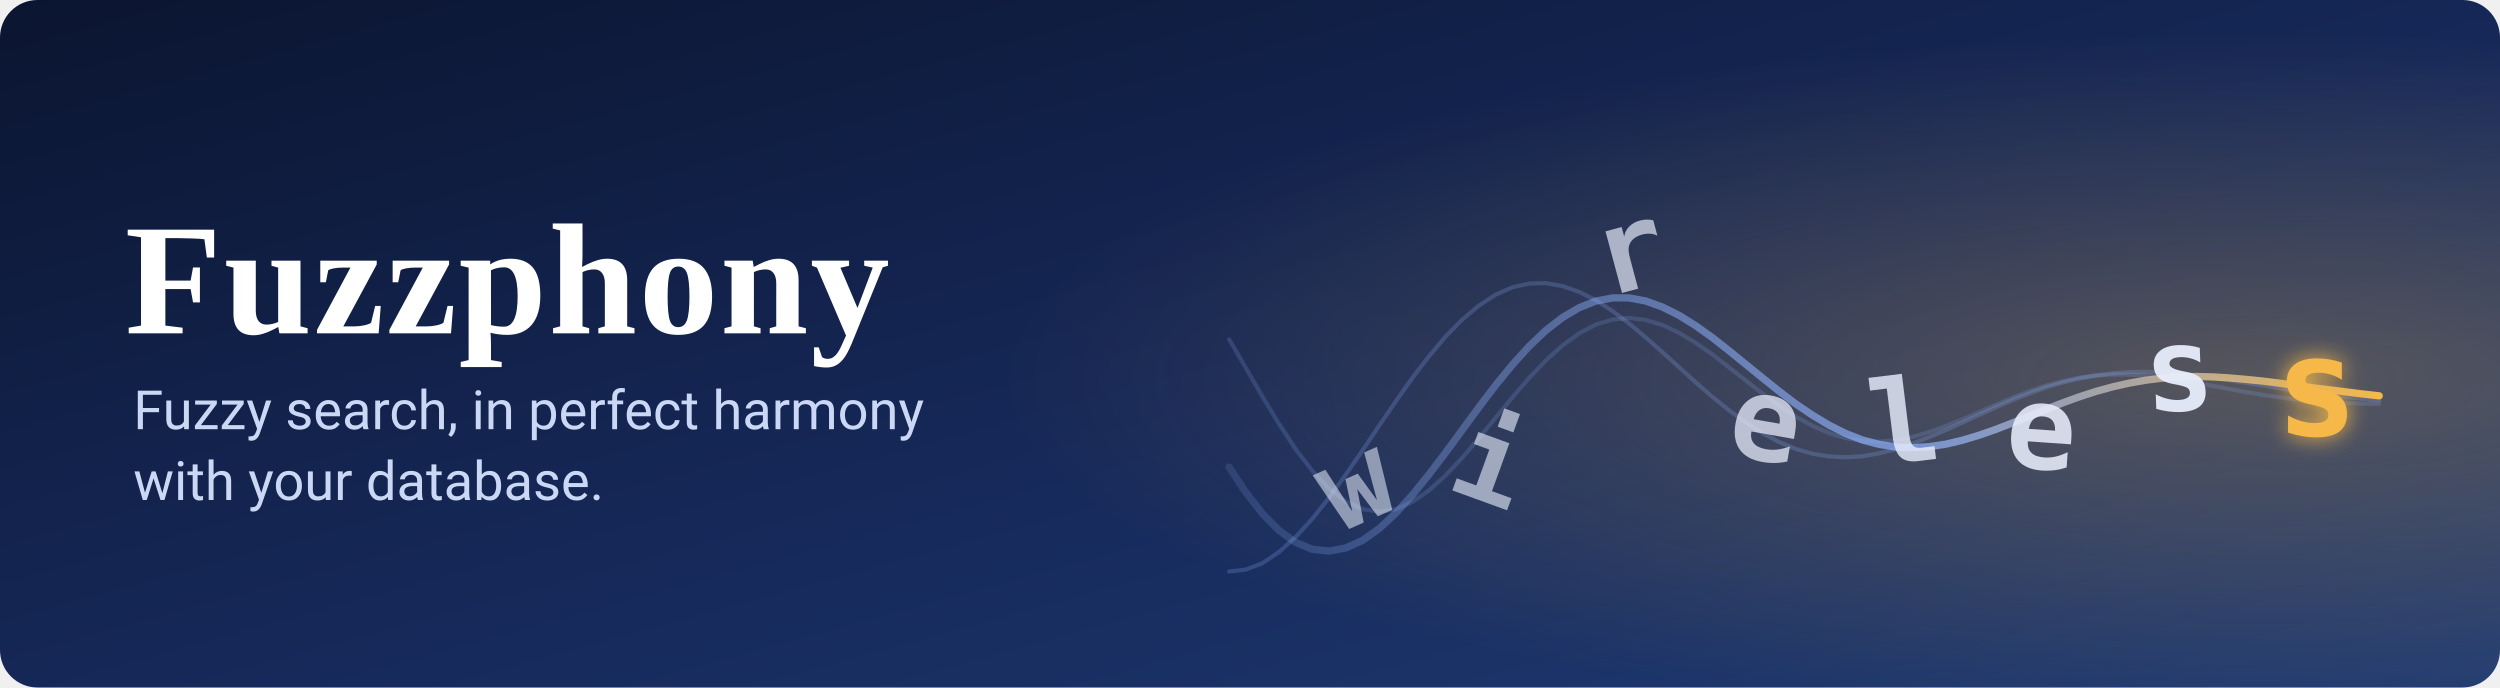
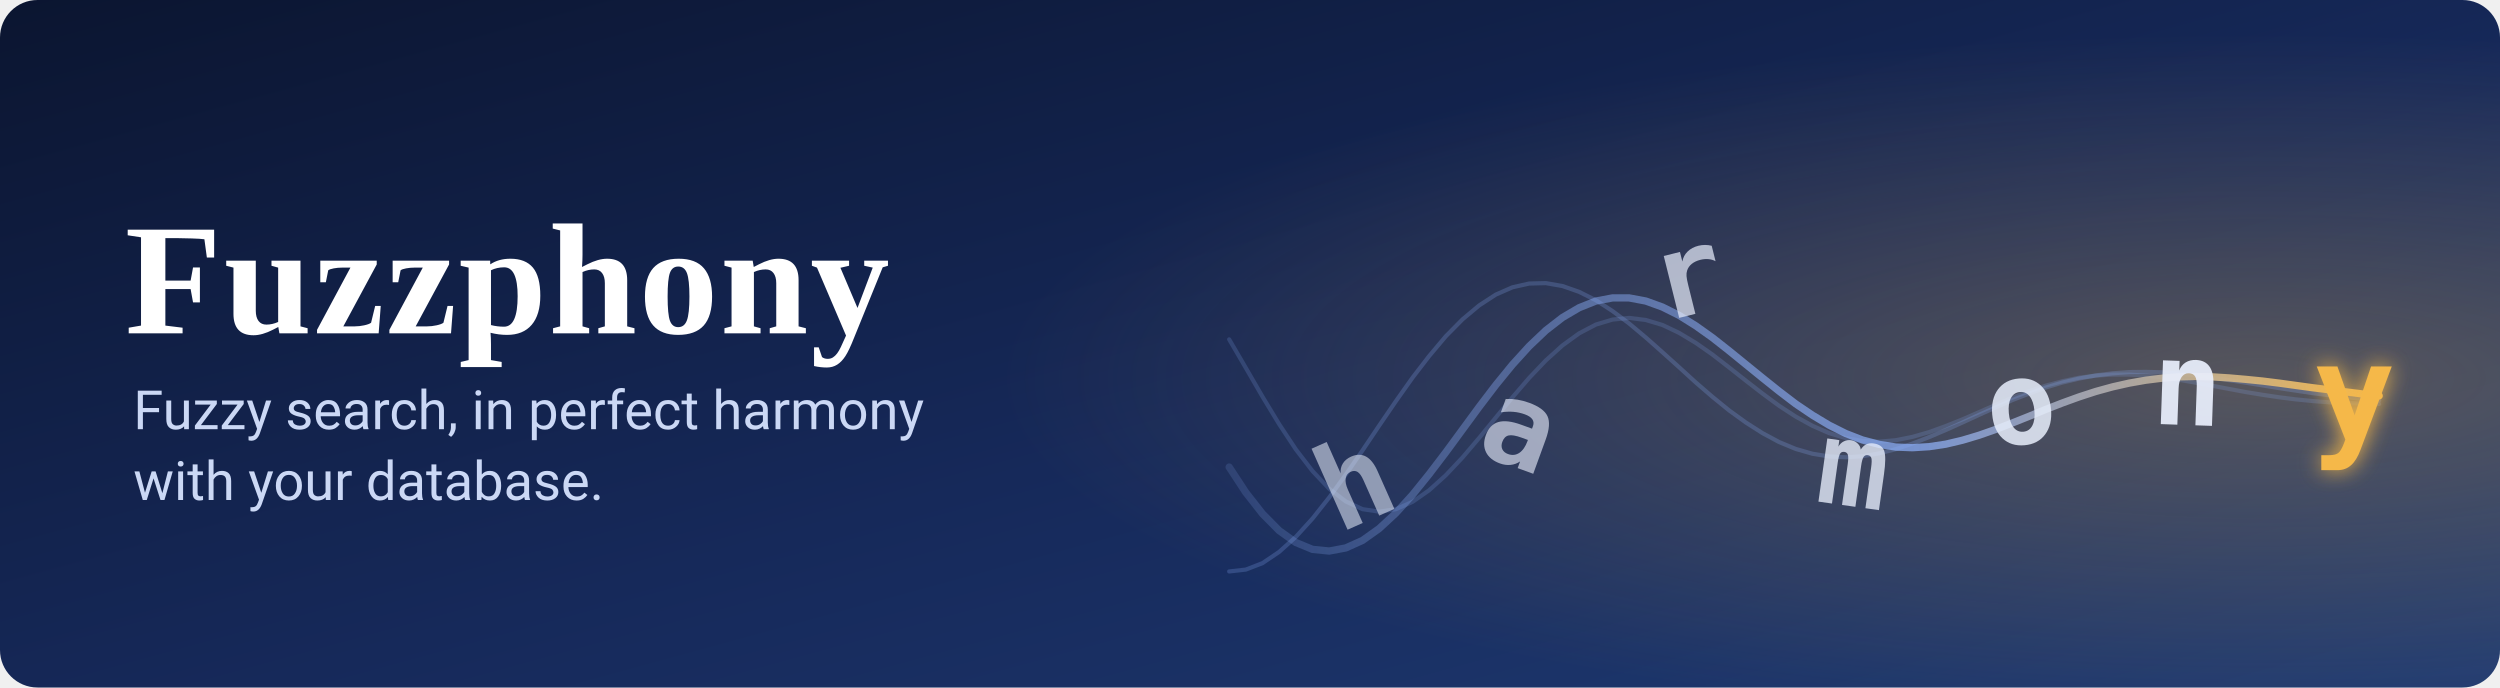
<svg xmlns="http://www.w3.org/2000/svg" viewBox="0 0 1200 330" role="img" aria-labelledby="t d">
  <defs>
    <linearGradient id="bg" x1="0" y1="0" x2="1" y2="1">
      <stop offset="0" stop-color="#0b1530" />
      <stop offset="0.55" stop-color="#16295a" />
      <stop offset="1" stop-color="#1f3b73" />
    </linearGradient>
    <linearGradient id="wv" x1="0" y1="0" x2="1" y2="0">
      <stop offset="0" stop-color="#8fb3ff" stop-opacity="0.15" />
      <stop offset="0.6" stop-color="#8fb3ff" stop-opacity="0.7" />
      <stop offset="1" stop-color="#f5b84a" />
    </linearGradient>
    <radialGradient id="sun" cx="0.9" cy="0.55" r="0.5">
      <stop offset="0" stop-color="#f5b84a" stop-opacity="0.28" />
      <stop offset="1" stop-color="#f5b84a" stop-opacity="0" />
    </radialGradient>
    <filter id="glow" x="-50%" y="-50%" width="200%" height="200%">
      <feGaussianBlur stdDeviation="5" result="b" />
      <feMerge>
        <feMergeNode in="b" />
        <feMergeNode in="SourceGraphic" />
      </feMerge>
    </filter>
  </defs>
  <rect width="1200" height="330" rx="18" fill="url(#bg)" />
  <rect width="1200" height="330" rx="18" fill="url(#sun)" />
  <g fill="none" stroke-linecap="round">
    <path d="M590,274.3 L598,273.4 L606,270.3 L614,264.9 L622,257.7 L630,248.9 L638,238.8 L646,227.8 L654,216.2 L662,204.3 L670,192.6 L678,181.3 L686,170.9 L694,161.4 L702,153.3 L710,146.6 L718,141.4 L726,137.9 L734,136.1 L742,135.9 L750,137.3 L758,140.1 L766,144.1 L774,149.3 L782,155.3 L790,162.0 L798,169.1 L806,176.3 L814,183.6 L822,190.5 L830,197.0 L838,202.8 L846,207.9 L854,212.2 L862,215.5 L870,217.8 L878,219.1 L886,219.5 L894,219.0 L902,217.6 L910,215.6 L918,212.9 L926,209.8 L934,206.4 L942,202.8 L950,199.1 L958,195.5 L966,192.0 L974,188.9 L982,186.0 L990,183.6 L998,181.7 L1006,180.2 L1014,179.2 L1022,178.6 L1030,178.5 L1038,178.7 L1046,179.3 L1054,180.2 L1062,181.2 L1070,182.5 L1078,183.7 L1086,185.0 L1094,186.3 L1102,187.5 L1110,188.7 L1118,189.7 L1126,190.6 L1134,191.4 L1142,192.2-0.0j L1150,192.9-0.1j" stroke="#8fb3ff" stroke-opacity="0.22" stroke-width="2" />
    <path d="M590,162.9 L598,176.6 L606,190.4 L614,203.6 L622,215.7 L630,226.1 L638,234.6 L646,240.7 L654,244.4 L662,245.6 L670,244.4 L678,240.9 L686,235.3 L694,228.1 L702,219.6 L710,210.2 L718,200.4 L726,190.7 L734,181.4 L742,173.0 L750,165.8 L758,160.0 L766,155.8 L774,153.4 L782,152.6 L790,153.6 L798,156.0 L806,159.8 L814,164.6 L822,170.2 L830,176.4 L838,182.7 L846,188.9 L854,194.8 L862,200.0 L870,204.4 L878,207.9 L886,210.3 L894,211.7 L902,212.0 L910,211.3 L918,209.7 L926,207.4 L934,204.5 L942,201.3 L950,197.8 L958,194.3 L966,190.9 L974,187.8 L982,185.1 L990,183.0 L998,181.3 L1006,180.3 L1014,179.8 L1022,179.8 L1030,180.3 L1038,181.1 L1046,182.3 L1054,183.7 L1062,185.2 L1070,186.7 L1078,188.2 L1086,189.5 L1094,190.7 L1102,191.7 L1110,192.5 L1118,193.1 L1126,193.5 L1134,193.7 L1142,193.9-0.0j L1150,194.0-0.2j" stroke="#8fb3ff" stroke-opacity="0.18" stroke-width="2" />
    <path d="M590,224.2 L598,236.4 L606,246.6 L614,254.7 L622,260.4 L630,263.7 L638,264.5 L646,263.0 L654,259.4 L662,253.7 L670,246.3 L678,237.5 L686,227.6 L694,217.1 L702,206.2 L710,195.3 L718,184.8 L726,175.0 L734,166.2 L742,158.6 L750,152.4 L758,147.7 L766,144.5 L774,143.0 L782,143.0 L790,144.5 L798,147.4 L806,151.4 L814,156.4 L822,162.1 L830,168.4 L838,174.9 L846,181.4 L854,187.8 L862,193.9 L870,199.3 L878,204.1 L886,208.1 L894,211.2 L902,213.3 L910,214.6 L918,214.9 L926,214.4 L934,213.2 L942,211.3 L950,208.9 L958,206.1 L966,203.0 L974,199.8 L982,196.5 L990,193.4 L998,190.5 L1006,187.9 L1014,185.7 L1022,183.9 L1030,182.5 L1038,181.5 L1046,180.9 L1054,180.7 L1062,180.9 L1070,181.4 L1078,182.1 L1086,182.9 L1094,183.9 L1102,185.0 L1110,186.1 L1118,187.1 L1126,188.1 L1134,189.1 L1142,190.0+0.0j L1150,190.8-0.0j" stroke="url(#wv)" stroke-width="3.5" />
  </g>
  <g font-family="ui-monospace, SFMono-Regular, Menlo, Consolas, monospace" font-weight="600">
-     <text x="650" y="251" font-size="56" fill="#e8eefc" opacity="0.55" text-anchor="middle" transform="rotate(-24 650 231.4635)">w</text>
-     <text x="716" y="241" font-size="56" fill="#e8eefc" opacity="0.61" text-anchor="middle" transform="rotate(20 716 221.3908)">i</text>
-     <text x="782" y="139" font-size="56" fill="#e8eefc" opacity="0.68" text-anchor="middle" transform="rotate(-15 782 119.0271)">r</text>
-     <text x="848" y="221" font-size="56" fill="#e8eefc" opacity="0.74" text-anchor="middle" transform="rotate(10 848 201.0724)">e</text>
-     <text x="914" y="222" font-size="56" fill="#e8eefc" opacity="0.81" text-anchor="middle" transform="rotate(-7 914 202.8549)">l</text>
-     <text x="980" y="225" font-size="56" fill="#e8eefc" opacity="0.87" text-anchor="middle" transform="rotate(4 980 205.347)">e</text>
-     <text x="1046" y="197" font-size="56" fill="#e8eefc" opacity="0.94" text-anchor="middle" transform="rotate(-2 1046 176.9076)">s</text>
-     <text x="1112" y="209" font-size="66" fill="#f5b84a" opacity="1.00" text-anchor="middle" transform="rotate(0 1112 186.329)" filter="url(#glow)">s</text>
+     <text x="650" y="251" font-size="56" fill="#e8eefc" opacity="0.55" text-anchor="middle" transform="rotate(-24 650 231.4635)">h</text>
+     <text x="730" y="224" font-size="56" fill="#e8eefc" opacity="0.62" text-anchor="middle" transform="rotate(20 730 204.4825)">a</text>
+     <text x="810" y="151" font-size="56" fill="#e8eefc" opacity="0.70" text-anchor="middle" transform="rotate(-14 810 131.7779)">r</text>
+     <text x="890" y="243" font-size="56" fill="#e8eefc" opacity="0.78" text-anchor="middle" transform="rotate(8 890 223.7295)">m</text>
+     <text x="970" y="213" font-size="56" fill="#e8eefc" opacity="0.85" text-anchor="middle" transform="rotate(-5 970 193.3812)">o</text>
+     <text x="1050" y="204" font-size="56" fill="#e8eefc" opacity="0.93" text-anchor="middle" transform="rotate(2 1050 184.7731)">n</text>
+     <text x="1130" y="212" font-size="66" fill="#f5b84a" opacity="1.00" text-anchor="middle" transform="rotate(0 1130 188.6002)" filter="url(#glow)">y</text>
  </g>
  <g font-family="Georgia, 'Times New Roman', serif">
    <text x="60" y="160" font-size="76" font-weight="700" fill="#ffffff" letter-spacing="1">Fuzzphony</text>
  </g>
  <g font-family="system-ui, -apple-system, 'Segoe UI', Roboto, sans-serif">
    <text x="64" y="206" font-size="26" fill="#cbd8f5">Fuzzy search, in perfect harmony</text>
    <text x="64" y="240" font-size="26" fill="#cbd8f5">with your database.</text>
  </g>
</svg>
